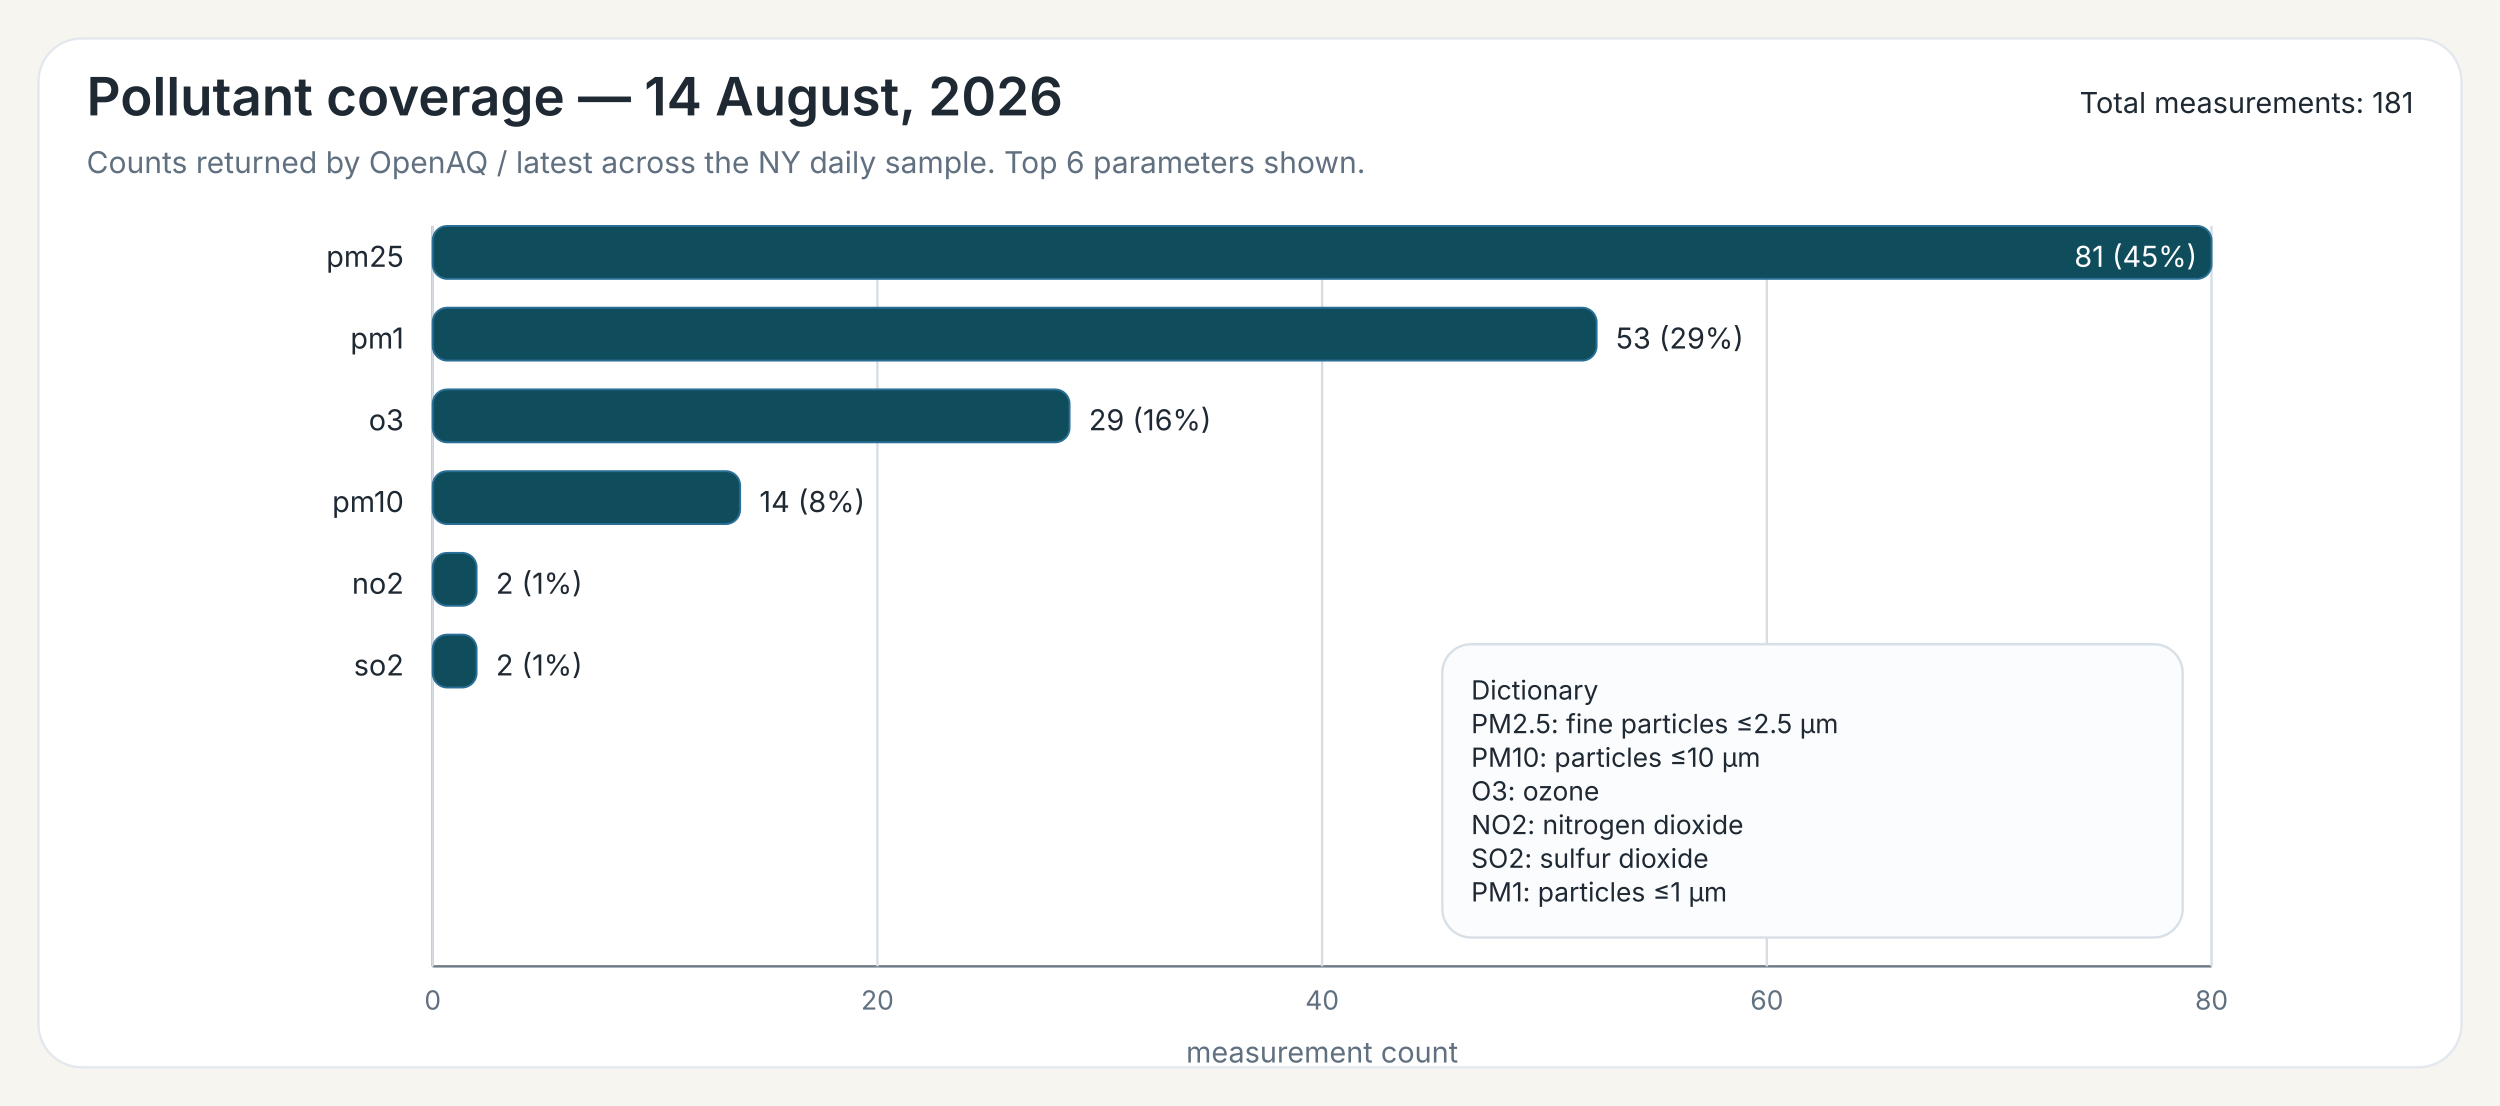
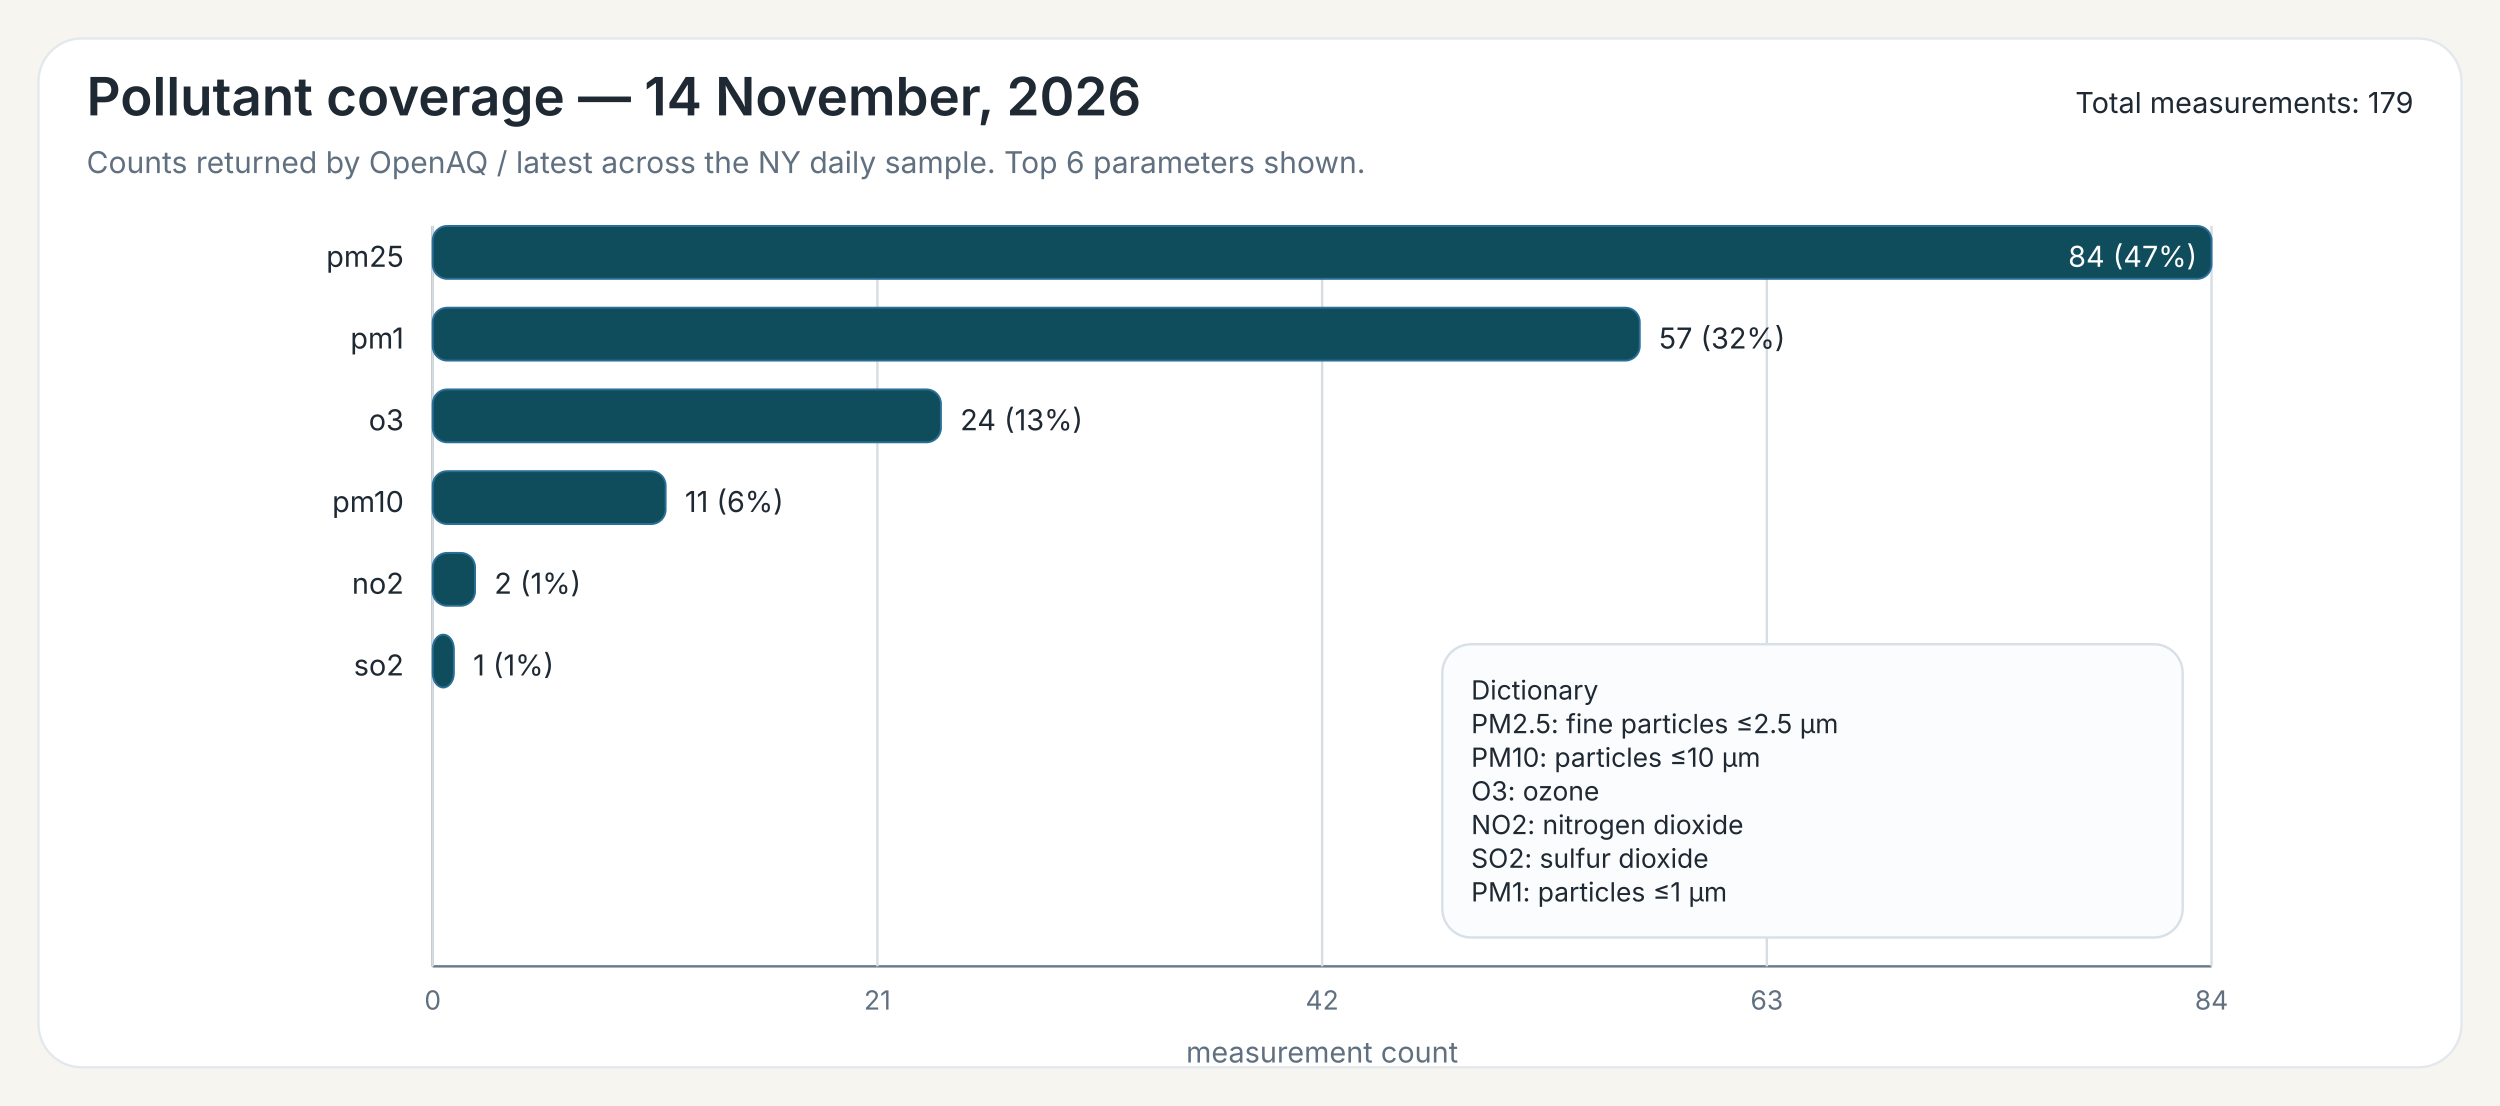
<svg xmlns="http://www.w3.org/2000/svg" width="1040" height="460">
  <rect x="0" y="0" width="1040" height="460" fill="#F7F5EF" />
  <rect x="16" y="16" width="1008" height="428" rx="18" ry="18" fill="#FFFFFF" stroke="#E3E8EE" stroke-width="1" />
-   <text x="36" y="48" font-family="Public Sans, Inter, Aptos, Segoe UI, Arial, sans-serif" font-size="22" font-weight="600" fill="#1F2933">Pollutant coverage — 14 August, 2026</text>
+   <text x="36" y="48" font-family="Public Sans, Inter, Aptos, Segoe UI, Arial, sans-serif" font-size="22" font-weight="600" fill="#1F2933">Pollutant coverage — 14 November, 2026</text>
  <text x="36" y="72" font-family="Public Sans, Inter, Aptos, Segoe UI, Arial, sans-serif" font-size="12.5" font-weight="400" fill="#607080">Counts returned by OpenAQ / latest across the NY daily sample. Top 6 parameters shown.</text>
-   <text x="1004" y="47" font-family="Public Sans, Inter, Aptos, Segoe UI, Arial, sans-serif" font-size="12" text-anchor="end" fill="#1F2933">Total measurements: 181</text>
+   <text x="1004" y="47" font-family="Public Sans, Inter, Aptos, Segoe UI, Arial, sans-serif" font-size="12" text-anchor="end" fill="#1F2933">Total measurements: 179</text>
  <line x1="180" y1="94" x2="180" y2="402" stroke="#6B7A86" stroke-width="1" />
  <line x1="180" y1="402" x2="920" y2="402" stroke="#6B7A86" stroke-width="1" />
  <line x1="180.00" y1="94" x2="180.00" y2="402" stroke="#D7DDE3" stroke-width="1" />
  <text x="180.00" y="420" font-family="Inter, Aptos, Segoe UI, Arial, sans-serif" font-size="11" text-anchor="middle" fill="#607080">0</text>
  <line x1="365.00" y1="94" x2="365.00" y2="402" stroke="#D7DDE3" stroke-width="1" />
-   <text x="365.00" y="420" font-family="Inter, Aptos, Segoe UI, Arial, sans-serif" font-size="11" text-anchor="middle" fill="#607080">20</text>
+   <text x="365.00" y="420" font-family="Inter, Aptos, Segoe UI, Arial, sans-serif" font-size="11" text-anchor="middle" fill="#607080">21</text>
  <line x1="550.00" y1="94" x2="550.00" y2="402" stroke="#D7DDE3" stroke-width="1" />
-   <text x="550.00" y="420" font-family="Inter, Aptos, Segoe UI, Arial, sans-serif" font-size="11" text-anchor="middle" fill="#607080">40</text>
+   <text x="550.00" y="420" font-family="Inter, Aptos, Segoe UI, Arial, sans-serif" font-size="11" text-anchor="middle" fill="#607080">42</text>
  <line x1="735.00" y1="94" x2="735.00" y2="402" stroke="#D7DDE3" stroke-width="1" />
-   <text x="735.00" y="420" font-family="Inter, Aptos, Segoe UI, Arial, sans-serif" font-size="11" text-anchor="middle" fill="#607080">60</text>
+   <text x="735.00" y="420" font-family="Inter, Aptos, Segoe UI, Arial, sans-serif" font-size="11" text-anchor="middle" fill="#607080">63</text>
  <line x1="920.00" y1="94" x2="920.00" y2="402" stroke="#D7DDE3" stroke-width="1" />
-   <text x="920.00" y="420" font-family="Inter, Aptos, Segoe UI, Arial, sans-serif" font-size="11" text-anchor="middle" fill="#607080">80</text>
+   <text x="920.00" y="420" font-family="Inter, Aptos, Segoe UI, Arial, sans-serif" font-size="11" text-anchor="middle" fill="#607080">84</text>
  <text x="550.00" y="442" font-family="Inter, Aptos, Segoe UI, Arial, sans-serif" font-size="12" text-anchor="middle" fill="#607080">measurement count</text>
  <text x="168" y="111" font-family="Inter, Aptos, Segoe UI, Arial, sans-serif" font-size="12" text-anchor="end" fill="#1F2933">pm25</text>
  <rect x="180" y="94" width="740.00" height="22" rx="6" ry="6" fill="#0F4C5C" stroke="#2A6F97" stroke-width="0.8" />
-   <text x="914.00" y="111" font-family="Inter, Aptos, Segoe UI, Arial, sans-serif" font-size="12" fill="white" text-anchor="end">81 (45%)</text>
+   <text x="914.00" y="111" font-family="Inter, Aptos, Segoe UI, Arial, sans-serif" font-size="12" fill="white" text-anchor="end">84 (47%)</text>
  <text x="168" y="145" font-family="Inter, Aptos, Segoe UI, Arial, sans-serif" font-size="12" text-anchor="end" fill="#1F2933">pm1</text>
-   <rect x="180" y="128" width="484.20" height="22" rx="6" ry="6" fill="#0F4C5C" stroke="#2A6F97" stroke-width="0.8" />
-   <text x="672.20" y="145" font-family="Inter, Aptos, Segoe UI, Arial, sans-serif" font-size="12" fill="#1F2933">53 (29%)</text>
+   <rect x="180" y="128" width="502.14" height="22" rx="6" ry="6" fill="#0F4C5C" stroke="#2A6F97" stroke-width="0.8" />
+   <text x="690.14" y="145" font-family="Inter, Aptos, Segoe UI, Arial, sans-serif" font-size="12" fill="#1F2933">57 (32%)</text>
  <text x="168" y="179" font-family="Inter, Aptos, Segoe UI, Arial, sans-serif" font-size="12" text-anchor="end" fill="#1F2933">o3</text>
-   <rect x="180" y="162" width="264.94" height="22" rx="6" ry="6" fill="#0F4C5C" stroke="#2A6F97" stroke-width="0.8" />
-   <text x="452.94" y="179" font-family="Inter, Aptos, Segoe UI, Arial, sans-serif" font-size="12" fill="#1F2933">29 (16%)</text>
+   <rect x="180" y="162" width="211.43" height="22" rx="6" ry="6" fill="#0F4C5C" stroke="#2A6F97" stroke-width="0.8" />
+   <text x="399.43" y="179" font-family="Inter, Aptos, Segoe UI, Arial, sans-serif" font-size="12" fill="#1F2933">24 (13%)</text>
  <text x="168" y="213" font-family="Inter, Aptos, Segoe UI, Arial, sans-serif" font-size="12" text-anchor="end" fill="#1F2933">pm10</text>
-   <rect x="180" y="196" width="127.90" height="22" rx="6" ry="6" fill="#0F4C5C" stroke="#2A6F97" stroke-width="0.8" />
-   <text x="315.90" y="213" font-family="Inter, Aptos, Segoe UI, Arial, sans-serif" font-size="12" fill="#1F2933">14 (8%)</text>
+   <rect x="180" y="196" width="96.90" height="22" rx="6" ry="6" fill="#0F4C5C" stroke="#2A6F97" stroke-width="0.8" />
+   <text x="284.90" y="213" font-family="Inter, Aptos, Segoe UI, Arial, sans-serif" font-size="12" fill="#1F2933">11 (6%)</text>
  <text x="168" y="247" font-family="Inter, Aptos, Segoe UI, Arial, sans-serif" font-size="12" text-anchor="end" fill="#1F2933">no2</text>
-   <rect x="180" y="230" width="18.27" height="22" rx="6" ry="6" fill="#0F4C5C" stroke="#2A6F97" stroke-width="0.8" />
-   <text x="206.27" y="247" font-family="Inter, Aptos, Segoe UI, Arial, sans-serif" font-size="12" fill="#1F2933">2 (1%)</text>
+   <rect x="180" y="230" width="17.62" height="22" rx="6" ry="6" fill="#0F4C5C" stroke="#2A6F97" stroke-width="0.8" />
+   <text x="205.62" y="247" font-family="Inter, Aptos, Segoe UI, Arial, sans-serif" font-size="12" fill="#1F2933">2 (1%)</text>
  <text x="168" y="281" font-family="Inter, Aptos, Segoe UI, Arial, sans-serif" font-size="12" text-anchor="end" fill="#1F2933">so2</text>
-   <rect x="180" y="264" width="18.27" height="22" rx="6" ry="6" fill="#0F4C5C" stroke="#2A6F97" stroke-width="0.8" />
-   <text x="206.27" y="281" font-family="Inter, Aptos, Segoe UI, Arial, sans-serif" font-size="12" fill="#1F2933">2 (1%)</text>
+   <rect x="180" y="264" width="8.81" height="22" rx="6" ry="6" fill="#0F4C5C" stroke="#2A6F97" stroke-width="0.8" />
+   <text x="196.81" y="281" font-family="Inter, Aptos, Segoe UI, Arial, sans-serif" font-size="12" fill="#1F2933">1 (1%)</text>
  <rect x="600.00" y="268.00" width="308" height="122" rx="12" ry="12" fill="#FBFCFD" stroke="#D8E0E7" stroke-width="1" />
  <text x="612.00" y="291.00" font-family="Inter, Aptos, Segoe UI, Arial, sans-serif" font-size="11" fill="#1F2933">Dictionary</text>
  <text x="612.00" y="305.00" font-family="Inter, Aptos, Segoe UI, Arial, sans-serif" font-size="11" fill="#1F2933">PM2.5: fine particles ≤2.5 µm</text>
  <text x="612.00" y="319.00" font-family="Inter, Aptos, Segoe UI, Arial, sans-serif" font-size="11" fill="#1F2933">PM10: particles ≤10 µm</text>
  <text x="612.00" y="333.00" font-family="Inter, Aptos, Segoe UI, Arial, sans-serif" font-size="11" fill="#1F2933">O3: ozone</text>
  <text x="612.00" y="347.00" font-family="Inter, Aptos, Segoe UI, Arial, sans-serif" font-size="11" fill="#1F2933">NO2: nitrogen dioxide</text>
  <text x="612.00" y="361.00" font-family="Inter, Aptos, Segoe UI, Arial, sans-serif" font-size="11" fill="#1F2933">SO2: sulfur dioxide</text>
  <text x="612.00" y="375.00" font-family="Inter, Aptos, Segoe UI, Arial, sans-serif" font-size="11" fill="#1F2933">PM1: particles ≤1 µm</text>
</svg>
